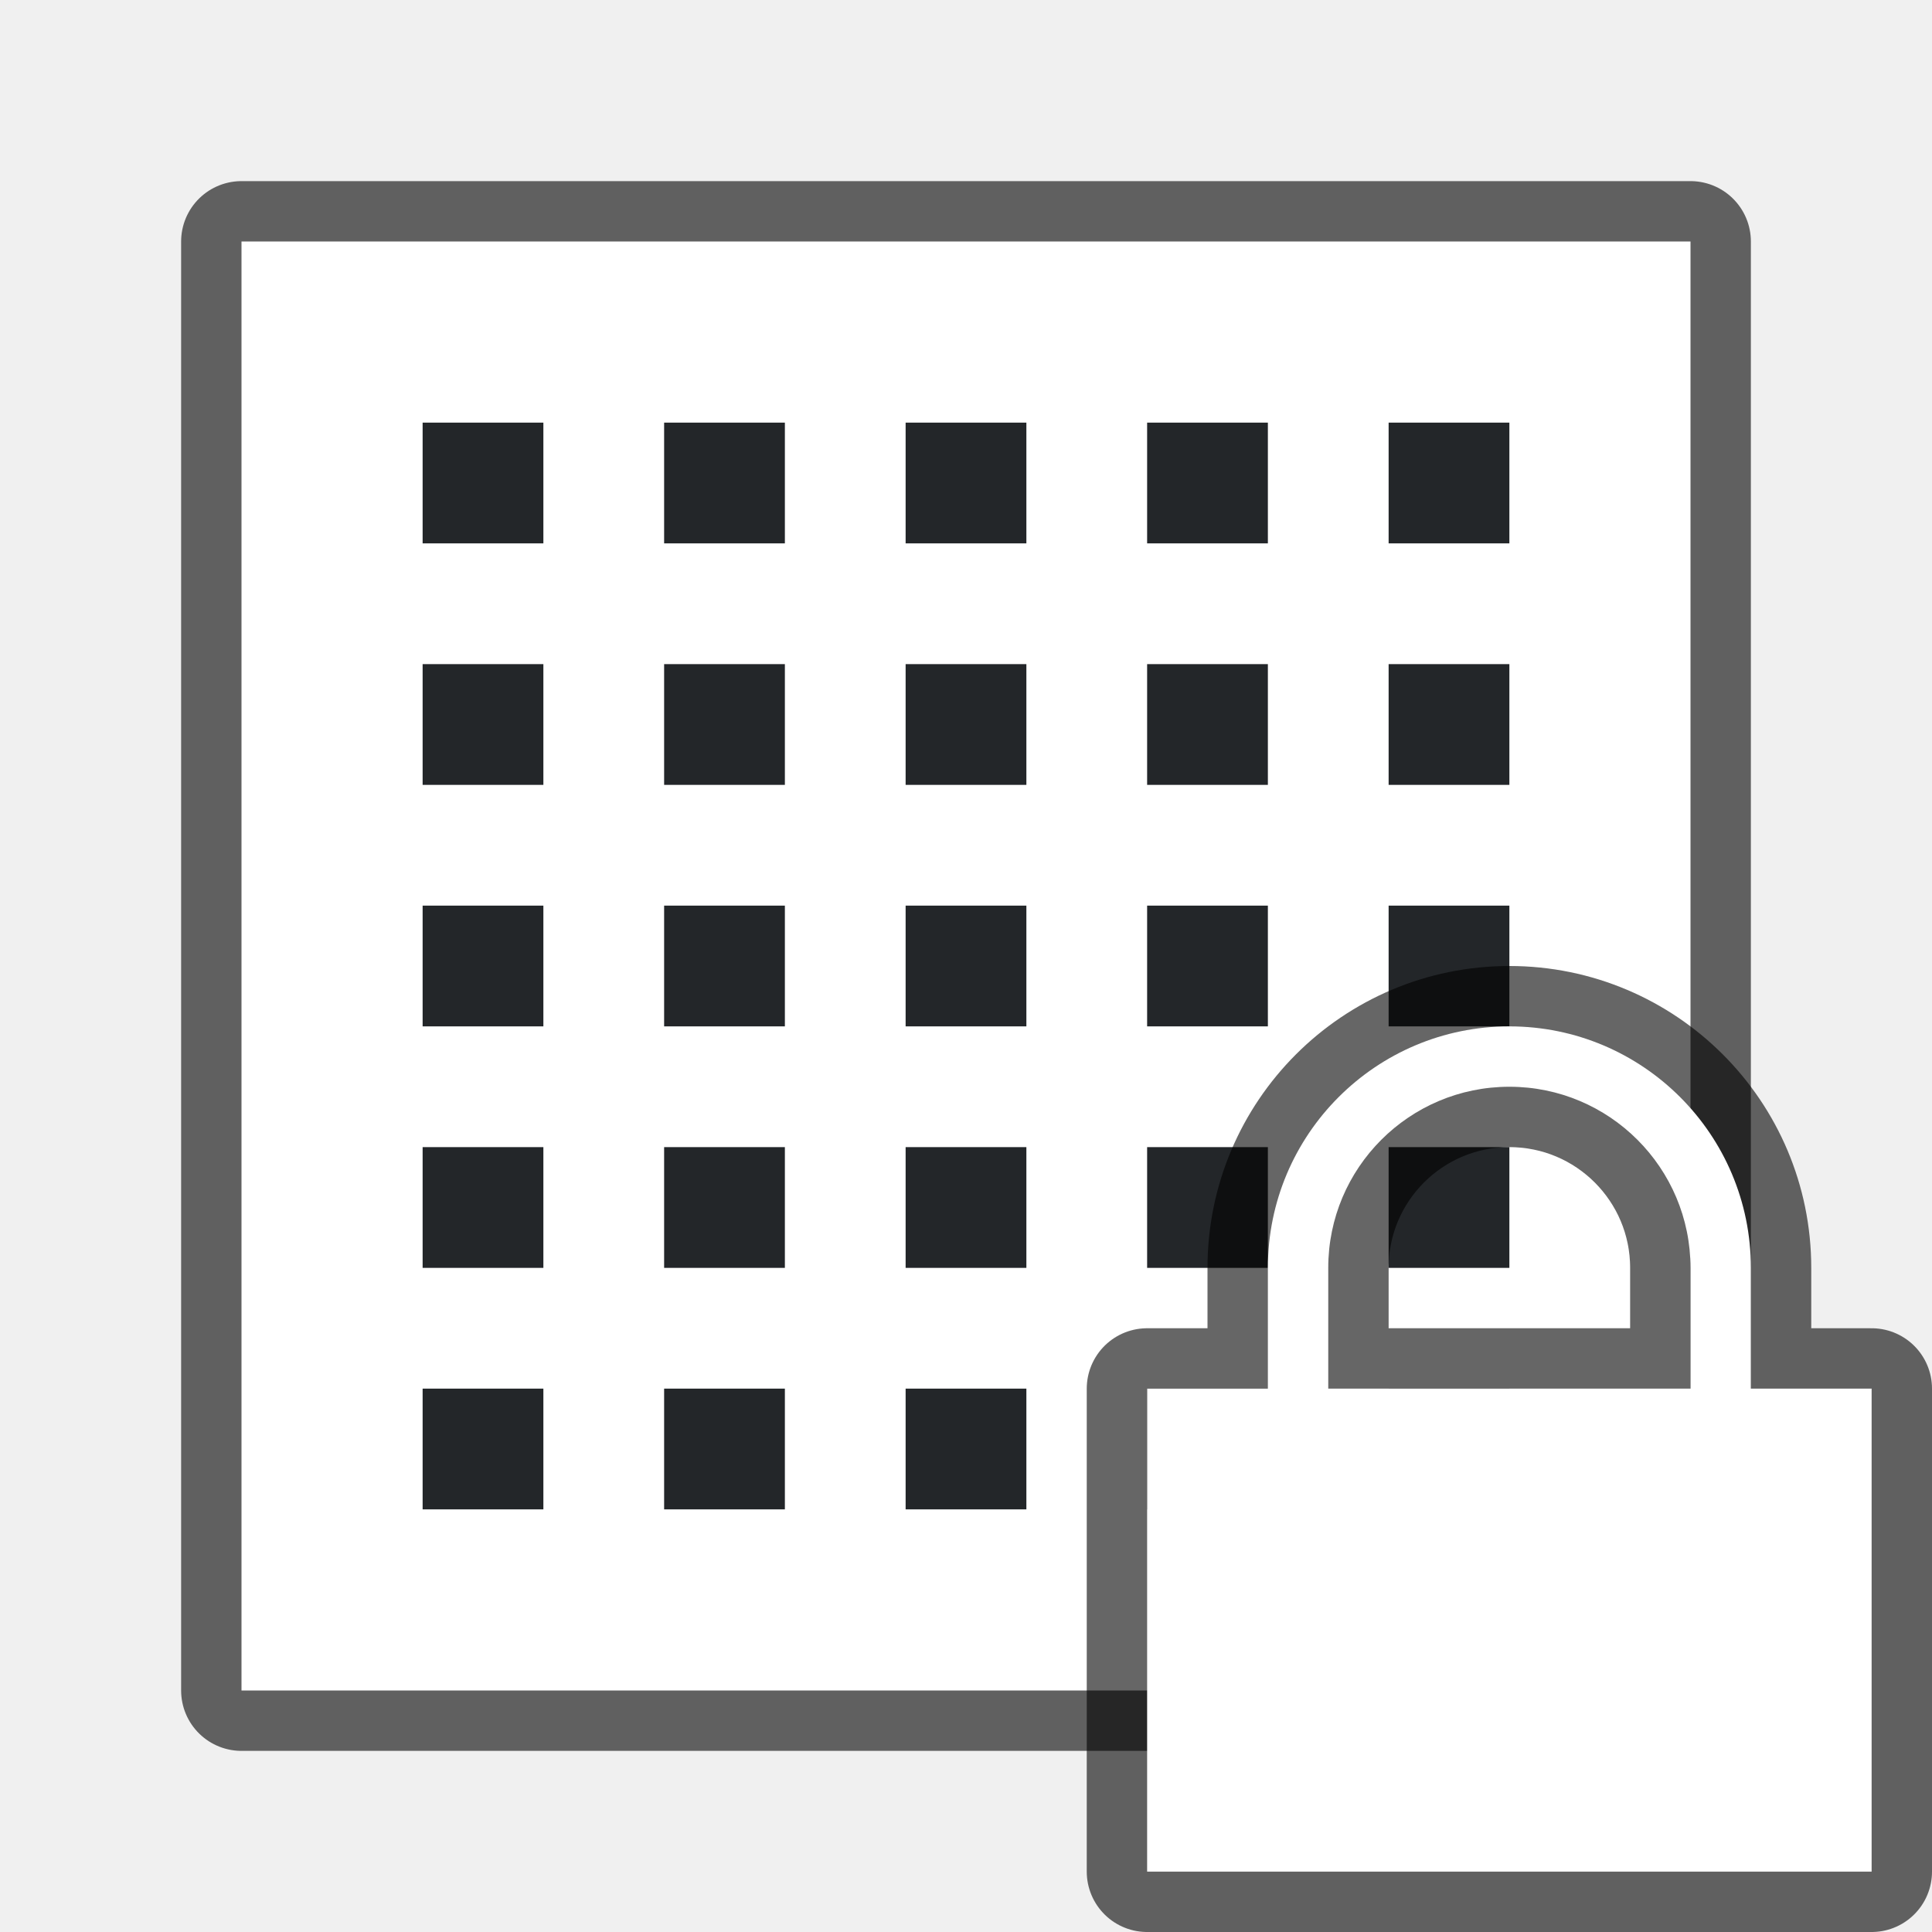
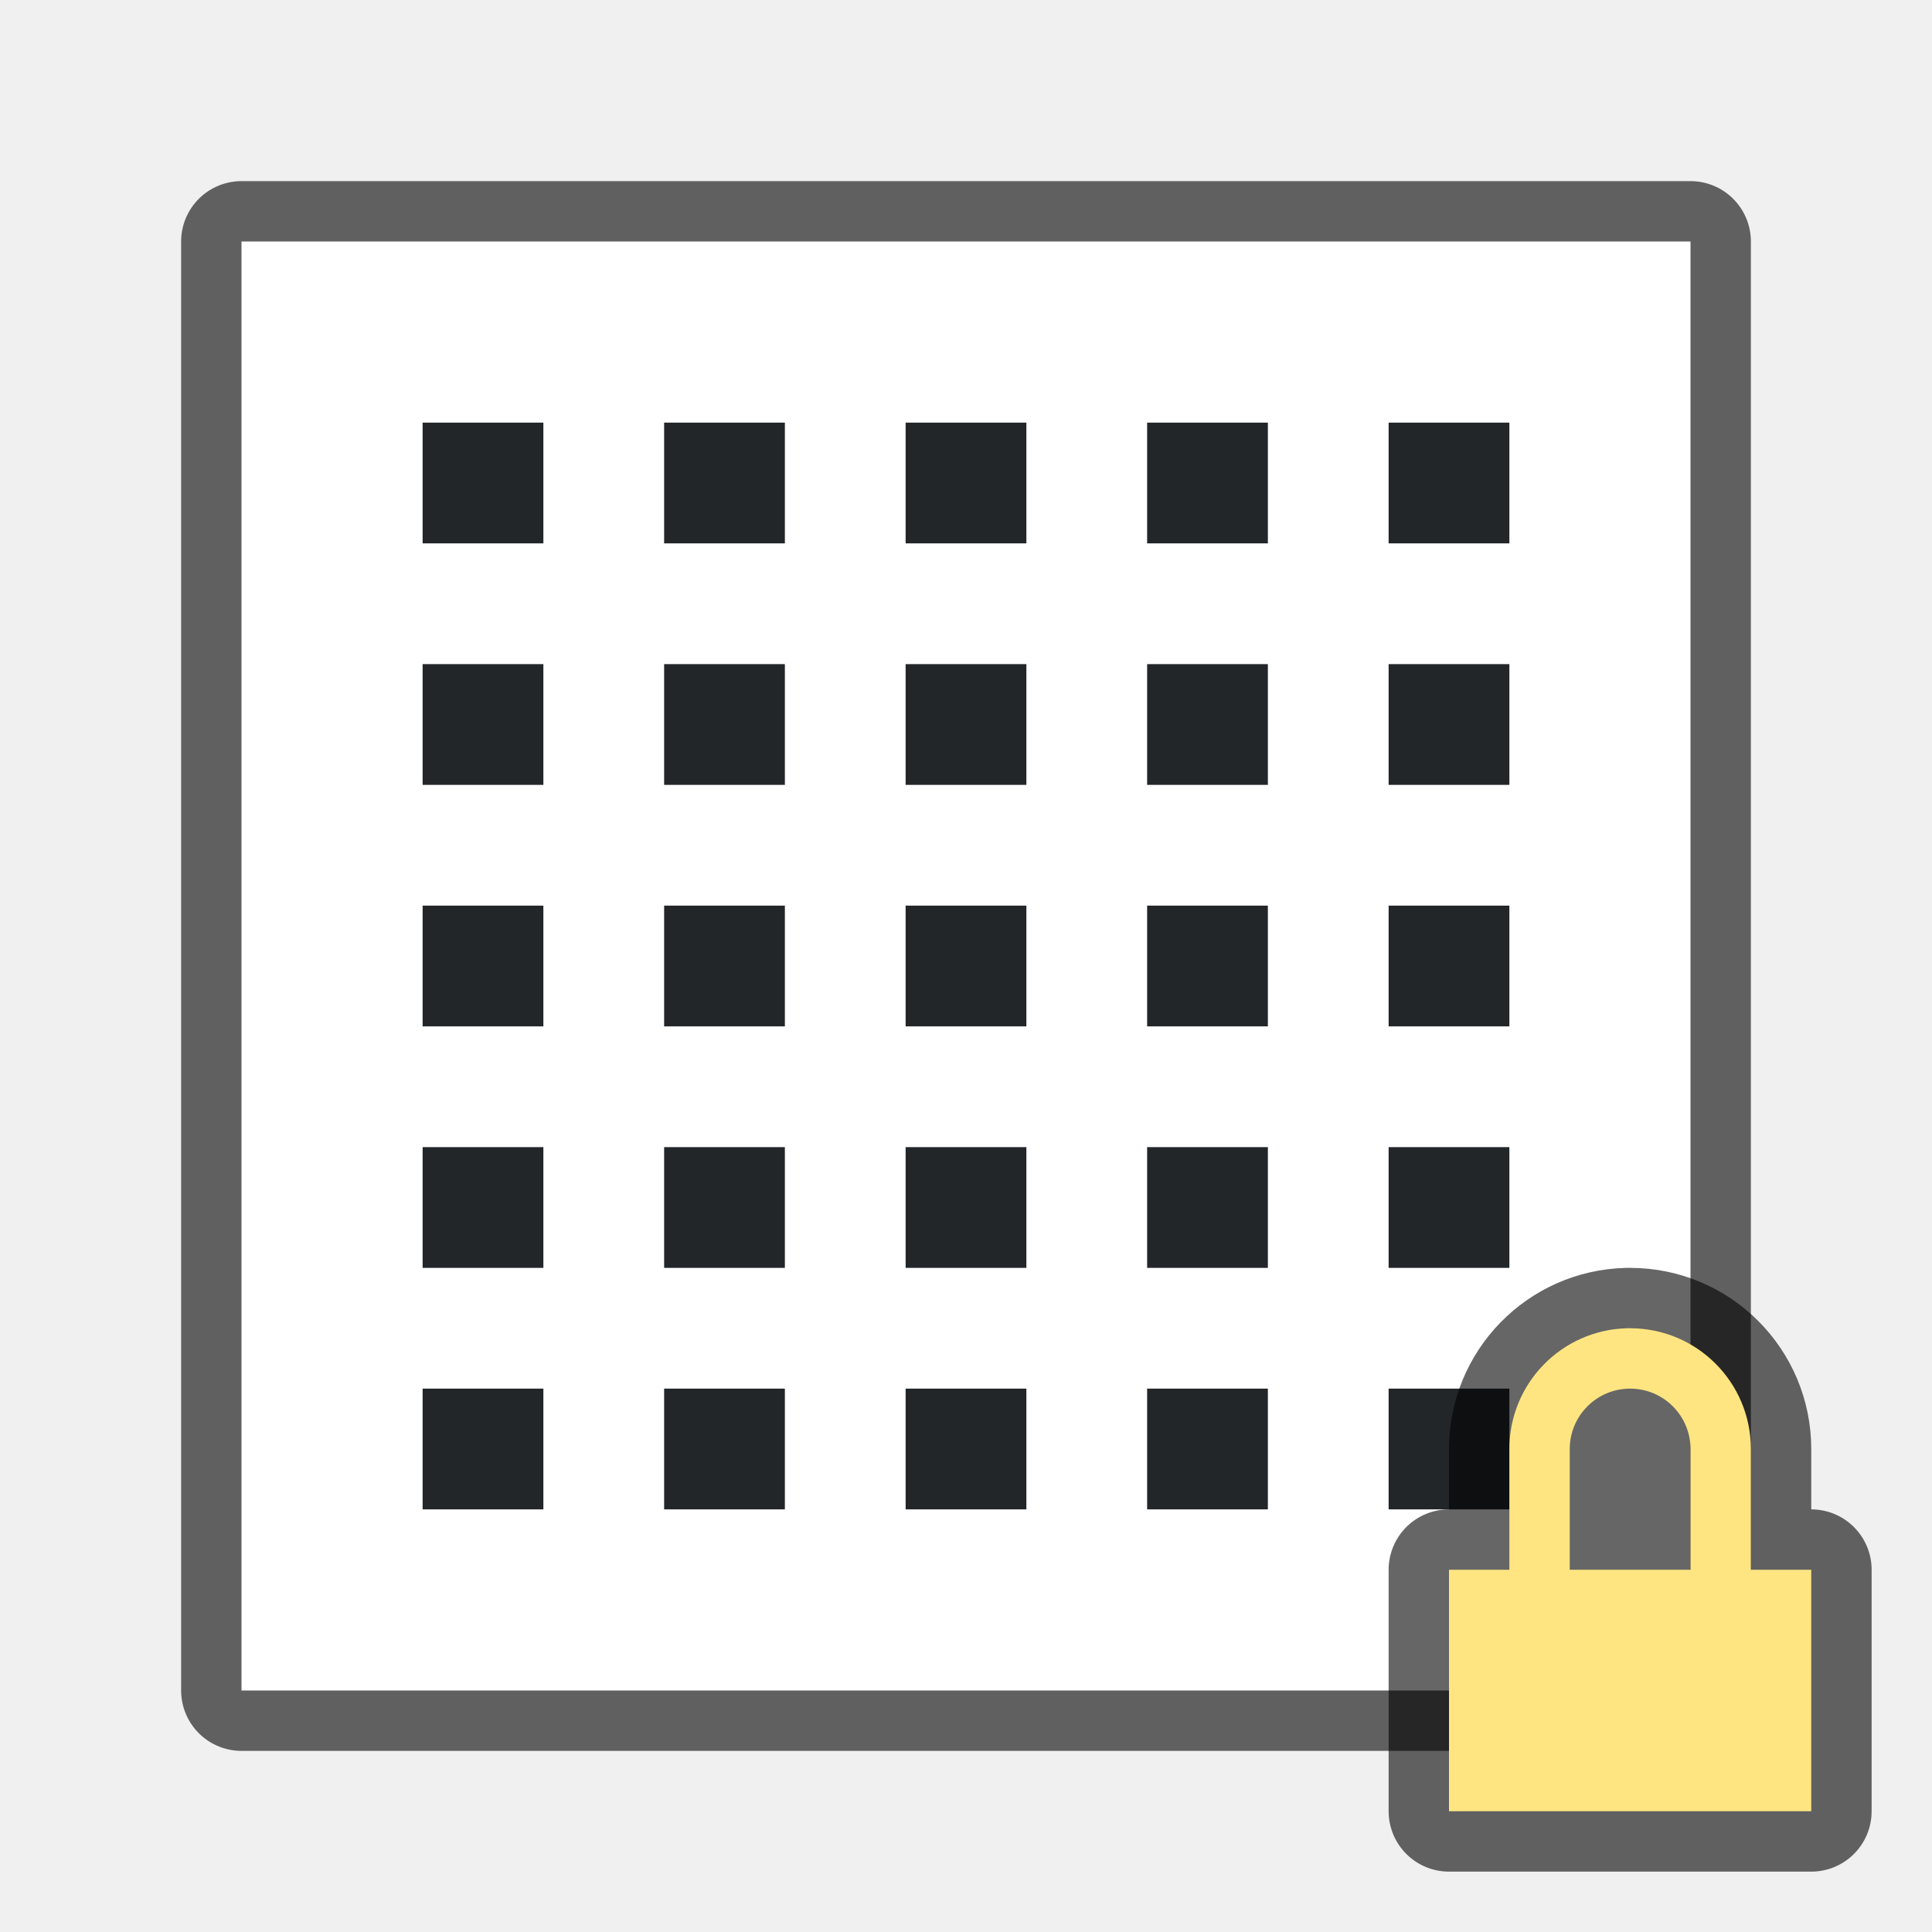
<svg xmlns="http://www.w3.org/2000/svg" viewBox="0 0 32 32" version="1.1" id="svg4">
  <defs id="defs8" />
  <rect style="opacity:0.6;fill:#000000;fill-opacity:1;fill-rule:nonzero;stroke:#000000;stroke-width:2;stroke-linecap:round;stroke-linejoin:round;stroke-miterlimit:4;stroke-dasharray:none;stroke-opacity:1" id="rect867" width="24" height="24" x="4" y="4" />
  <rect style="opacity:1;fill:#ffffff;fill-opacity:1;fill-rule:nonzero;stroke:none;stroke-width:2;stroke-linecap:round;stroke-linejoin:round;stroke-miterlimit:4;stroke-dasharray:none;stroke-opacity:1" id="rect869" width="24" height="24" x="4" y="4" />
  <path id="path863" d="m 19,7 v 2 h 2 v -2 z" style="fill:#232629" />
  <path style="fill:#232629" d="m 15,7 v 2 h 2 v -2 z" id="path871" />
  <path id="path873" d="m 11,7 v 2 h 2 v -2 z" style="fill:#232629" />
  <path style="fill:#232629" d="m 7,7 v 2 h 2 v -2 z" id="path875" />
  <path style="fill:#232629" d="m 19,11 v 2 h 2 v -2 z" id="path877" />
  <path id="path879" d="m 15,11 v 2 h 2 v -2 z" style="fill:#232629" />
  <path style="fill:#232629" d="m 11,11 v 2 h 2 v -2 z" id="path881" />
  <path id="path883" d="m 7,11 v 2 h 2 v -2 z" style="fill:#232629" />
  <path id="path885" d="m 19,15 v 2 h 2 v -2 z" style="fill:#232629" />
  <path style="fill:#232629" d="m 15,15 v 2 h 2 v -2 z" id="path887" />
  <path id="path889" d="m 11,15 v 2 h 2 v -2 z" style="fill:#232629" />
  <path style="fill:#232629" d="m 7,15 v 2 h 2 v -2 z" id="path891" />
  <path style="fill:#232629" d="m 19,19 v 2 h 2 v -2 z" id="path893" />
  <path id="path895" d="m 15,19 v 2 h 2 v -2 z" style="fill:#232629" />
  <path style="fill:#232629" d="m 11,19 v 2 h 2 v -2 z" id="path897" />
  <path id="path899" d="m 7,19 v 2 h 2 v -2 z" style="fill:#232629" />
  <path style="fill:#232629" d="m 23,7 v 2 h 2 v -2 z" id="path859" />
  <path id="path861" d="m 23,11 v 2 h 2 v -2 z" style="fill:#232629" />
  <path style="fill:#232629" d="m 23,15 v 2 h 2 v -2 z" id="path864" />
  <path id="path866" d="m 23,19 v 2 h 2 v -2 z" style="fill:#232629" />
  <path id="path876" d="m 19,23 v 2 h 2 v -2 z" style="fill:#232629" />
  <path style="fill:#232629" d="m 15,23 v 2 h 2 v -2 z" id="path878" />
  <path id="path880" d="m 11,23 v 2 h 2 v -2 z" style="fill:#232629" />
  <path style="fill:#232629" d="m 7,23 v 2 h 2 v -2 z" id="path882" />
  <path style="fill:#232629" d="m 23,23 v 2 h 2 v -2 z" id="path884" />
-   <path id="path843" d="m 25,17 c -2.209,0 -4,1.791 -4,4 v 2 h -2 v 8 h 12 v -8 h -2 v -2 c 0,-2.209 -1.791,-4 -4,-4 z m 0,1 c 1.657,0 3,1.343 3,3 v 2 h -6 v -2 c 0,-1.657 1.343,-3 3,-3 z" style="opacity:0.6;fill:#ff0000;fill-opacity:1;stroke:#000000;stroke-width:2;stroke-linecap:round;stroke-linejoin:round;stroke-miterlimit:1.7;stroke-dasharray:none;stroke-opacity:1" />
-   <path style="opacity:1;fill:#ffffff;fill-opacity:1;stroke:none;stroke-width:2.53;stroke-linecap:round;stroke-linejoin:round;stroke-miterlimit:4;stroke-dasharray:none;stroke-opacity:1" d="m 25,17 c -2.209,0 -4,1.791 -4,4 v 2 h -2 v 8 h 12 v -8 h -2 v -2 c 0,-2.209 -1.791,-4 -4,-4 z m 0,1 c 1.657,0 3,1.343 3,3 v 2 h -6 v -2 c 0,-1.657 1.343,-3 3,-3 z" id="rect827" />
+   <path id="path913" style="opacity:0.6;fill:#000000;fill-opacity:1;fill-rule:evenodd;stroke:#000000;stroke-width:2;stroke-linecap:round;stroke-linejoin:round" d="M 26.951,22 A 2,2 0 0 0 25,24 v 2 h -1 v 4 h 6 v -4 h -1 v -2 a 2,2 0 0 0 -2,-2 2,2 0 0 0 -0.049,0 z M 27,23 a 1,1 0 0 1 1,1 v 2 h -2 v -2 a 1,1 0 0 1 1,-1 z" />
+   <path id="path874" style="opacity:1;fill:#fee581;fill-opacity:1;fill-rule:evenodd;stroke:none;stroke-width:2;stroke-linecap:round;stroke-linejoin:round" d="M 26.951,22 A 2,2 0 0 0 25,24 v 2 h -1 v 4 h 6 v -4 h -1 v -2 a 2,2 0 0 0 -2,-2 2,2 0 0 0 -0.049,0 z M 27,23 a 1,1 0 0 1 1,1 v 2 h -2 v -2 a 1,1 0 0 1 1,-1 z" />
</svg>
